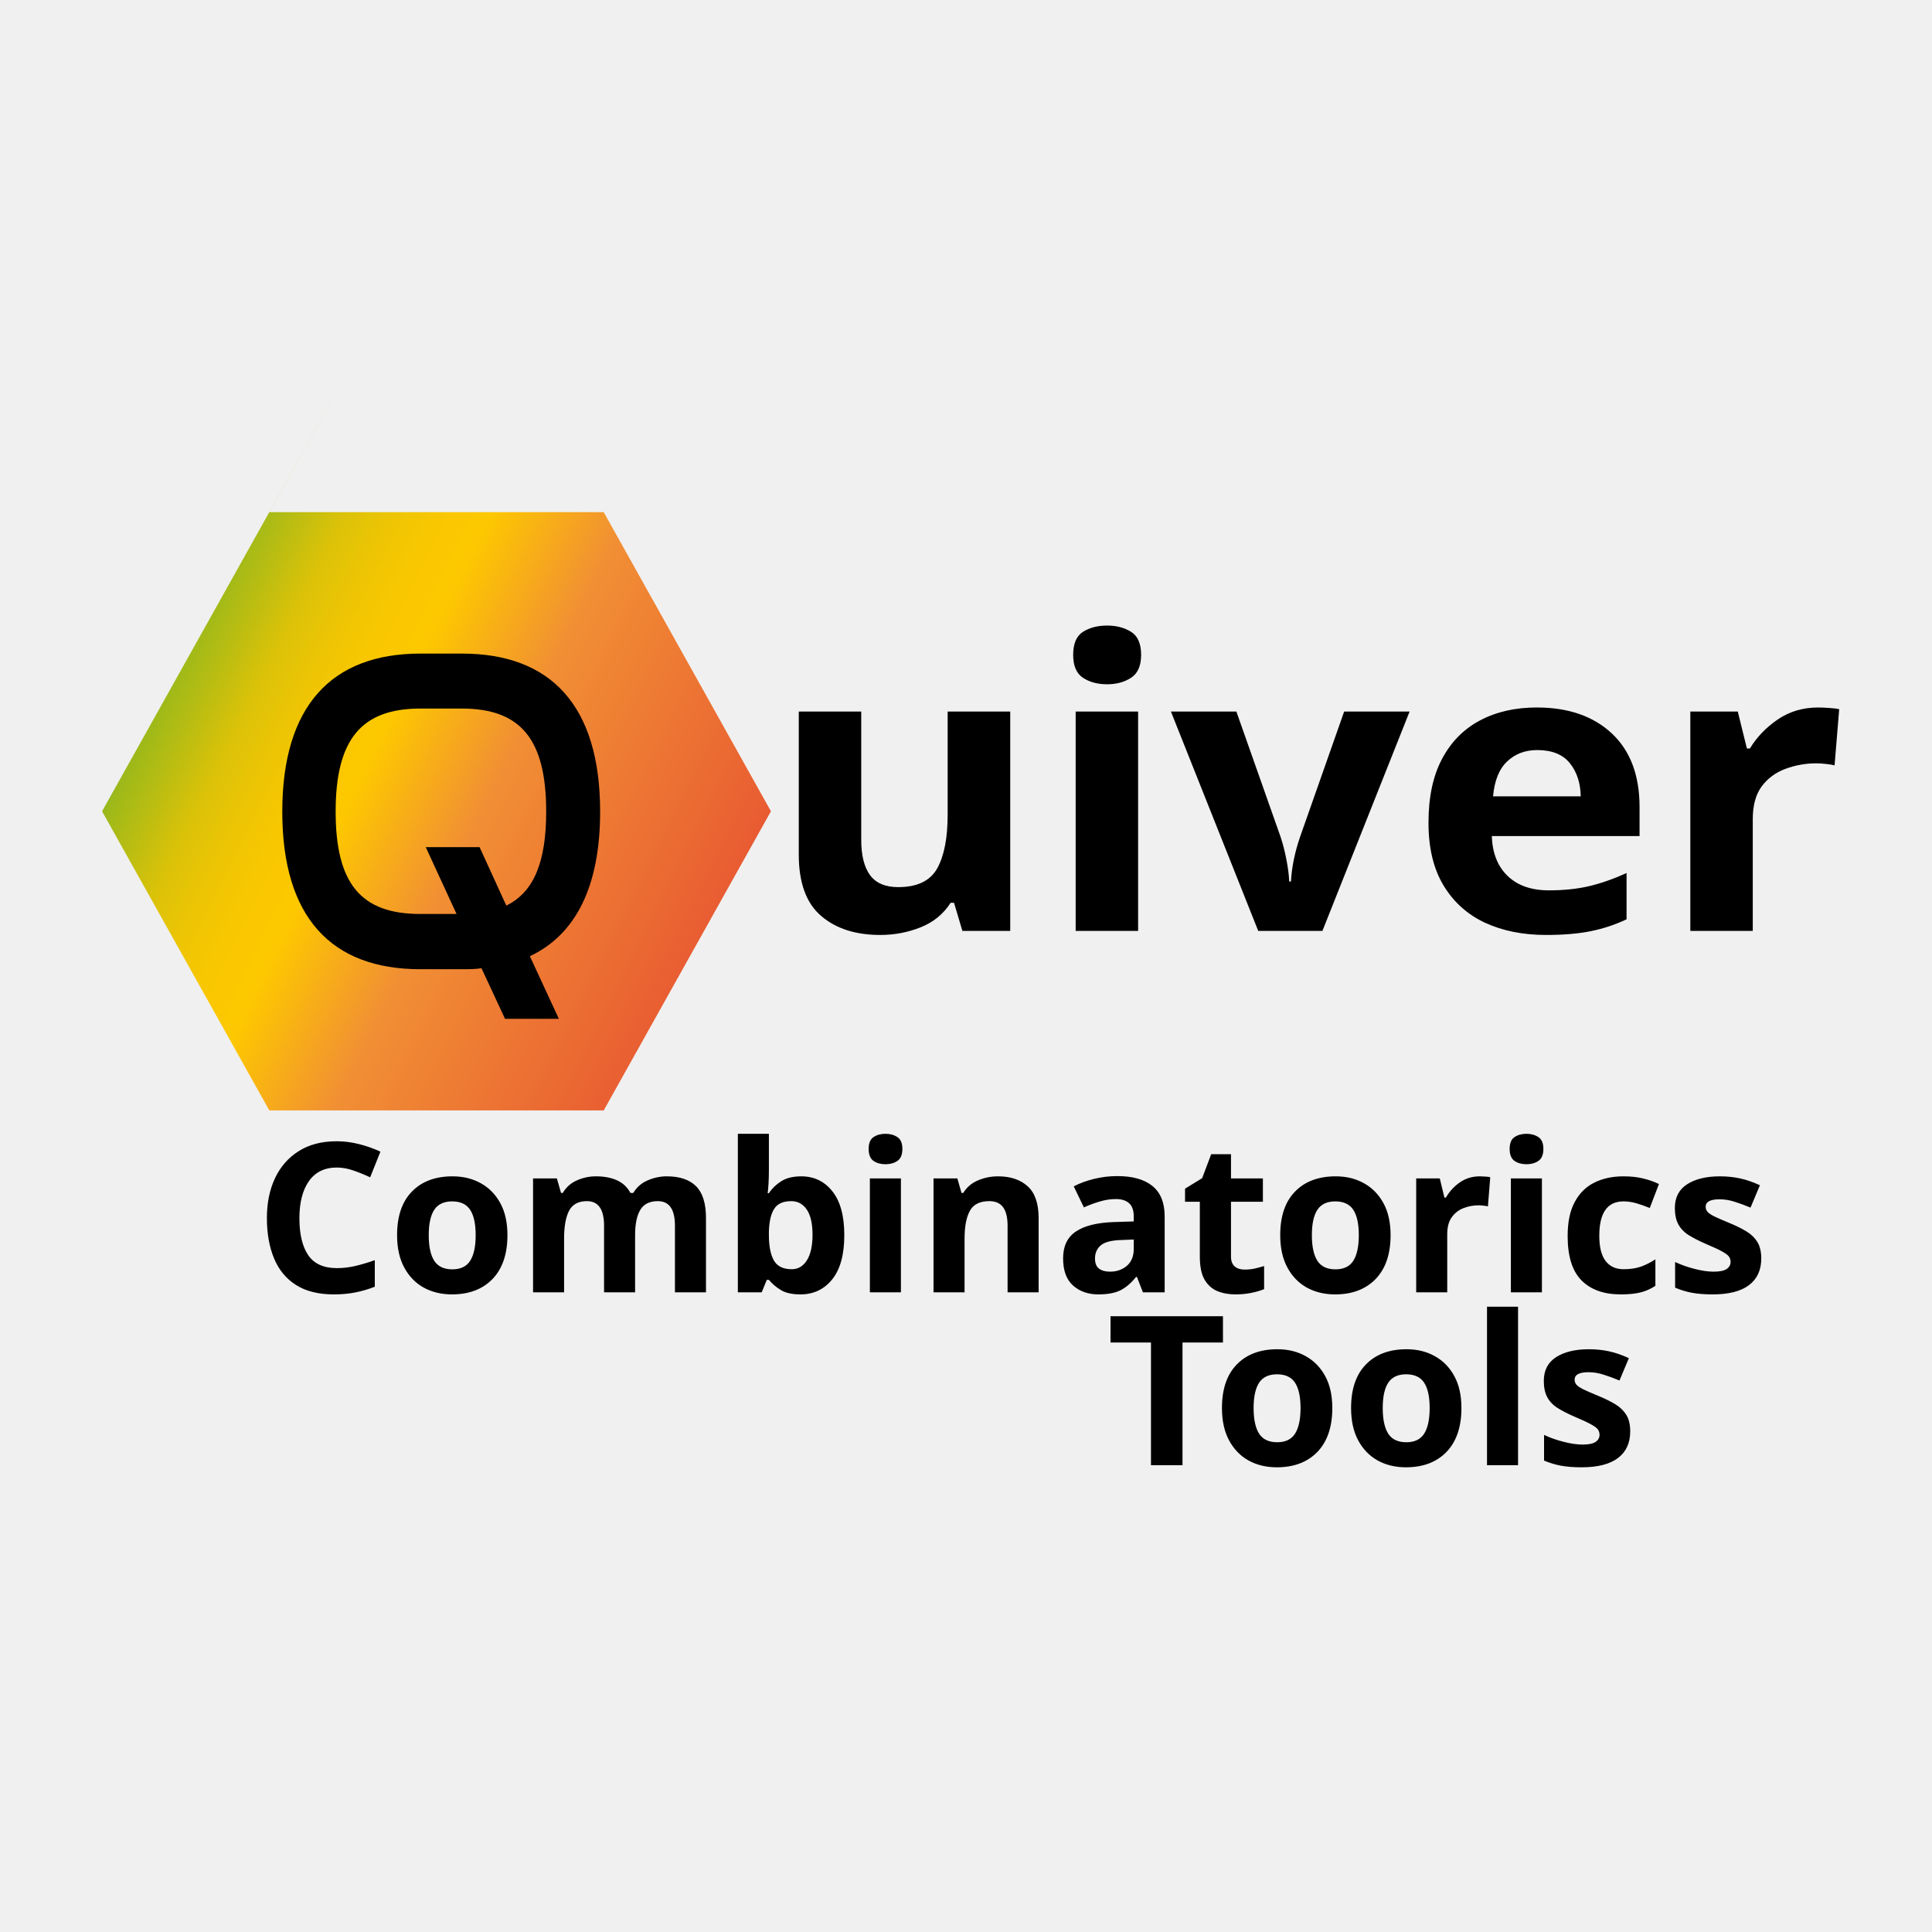
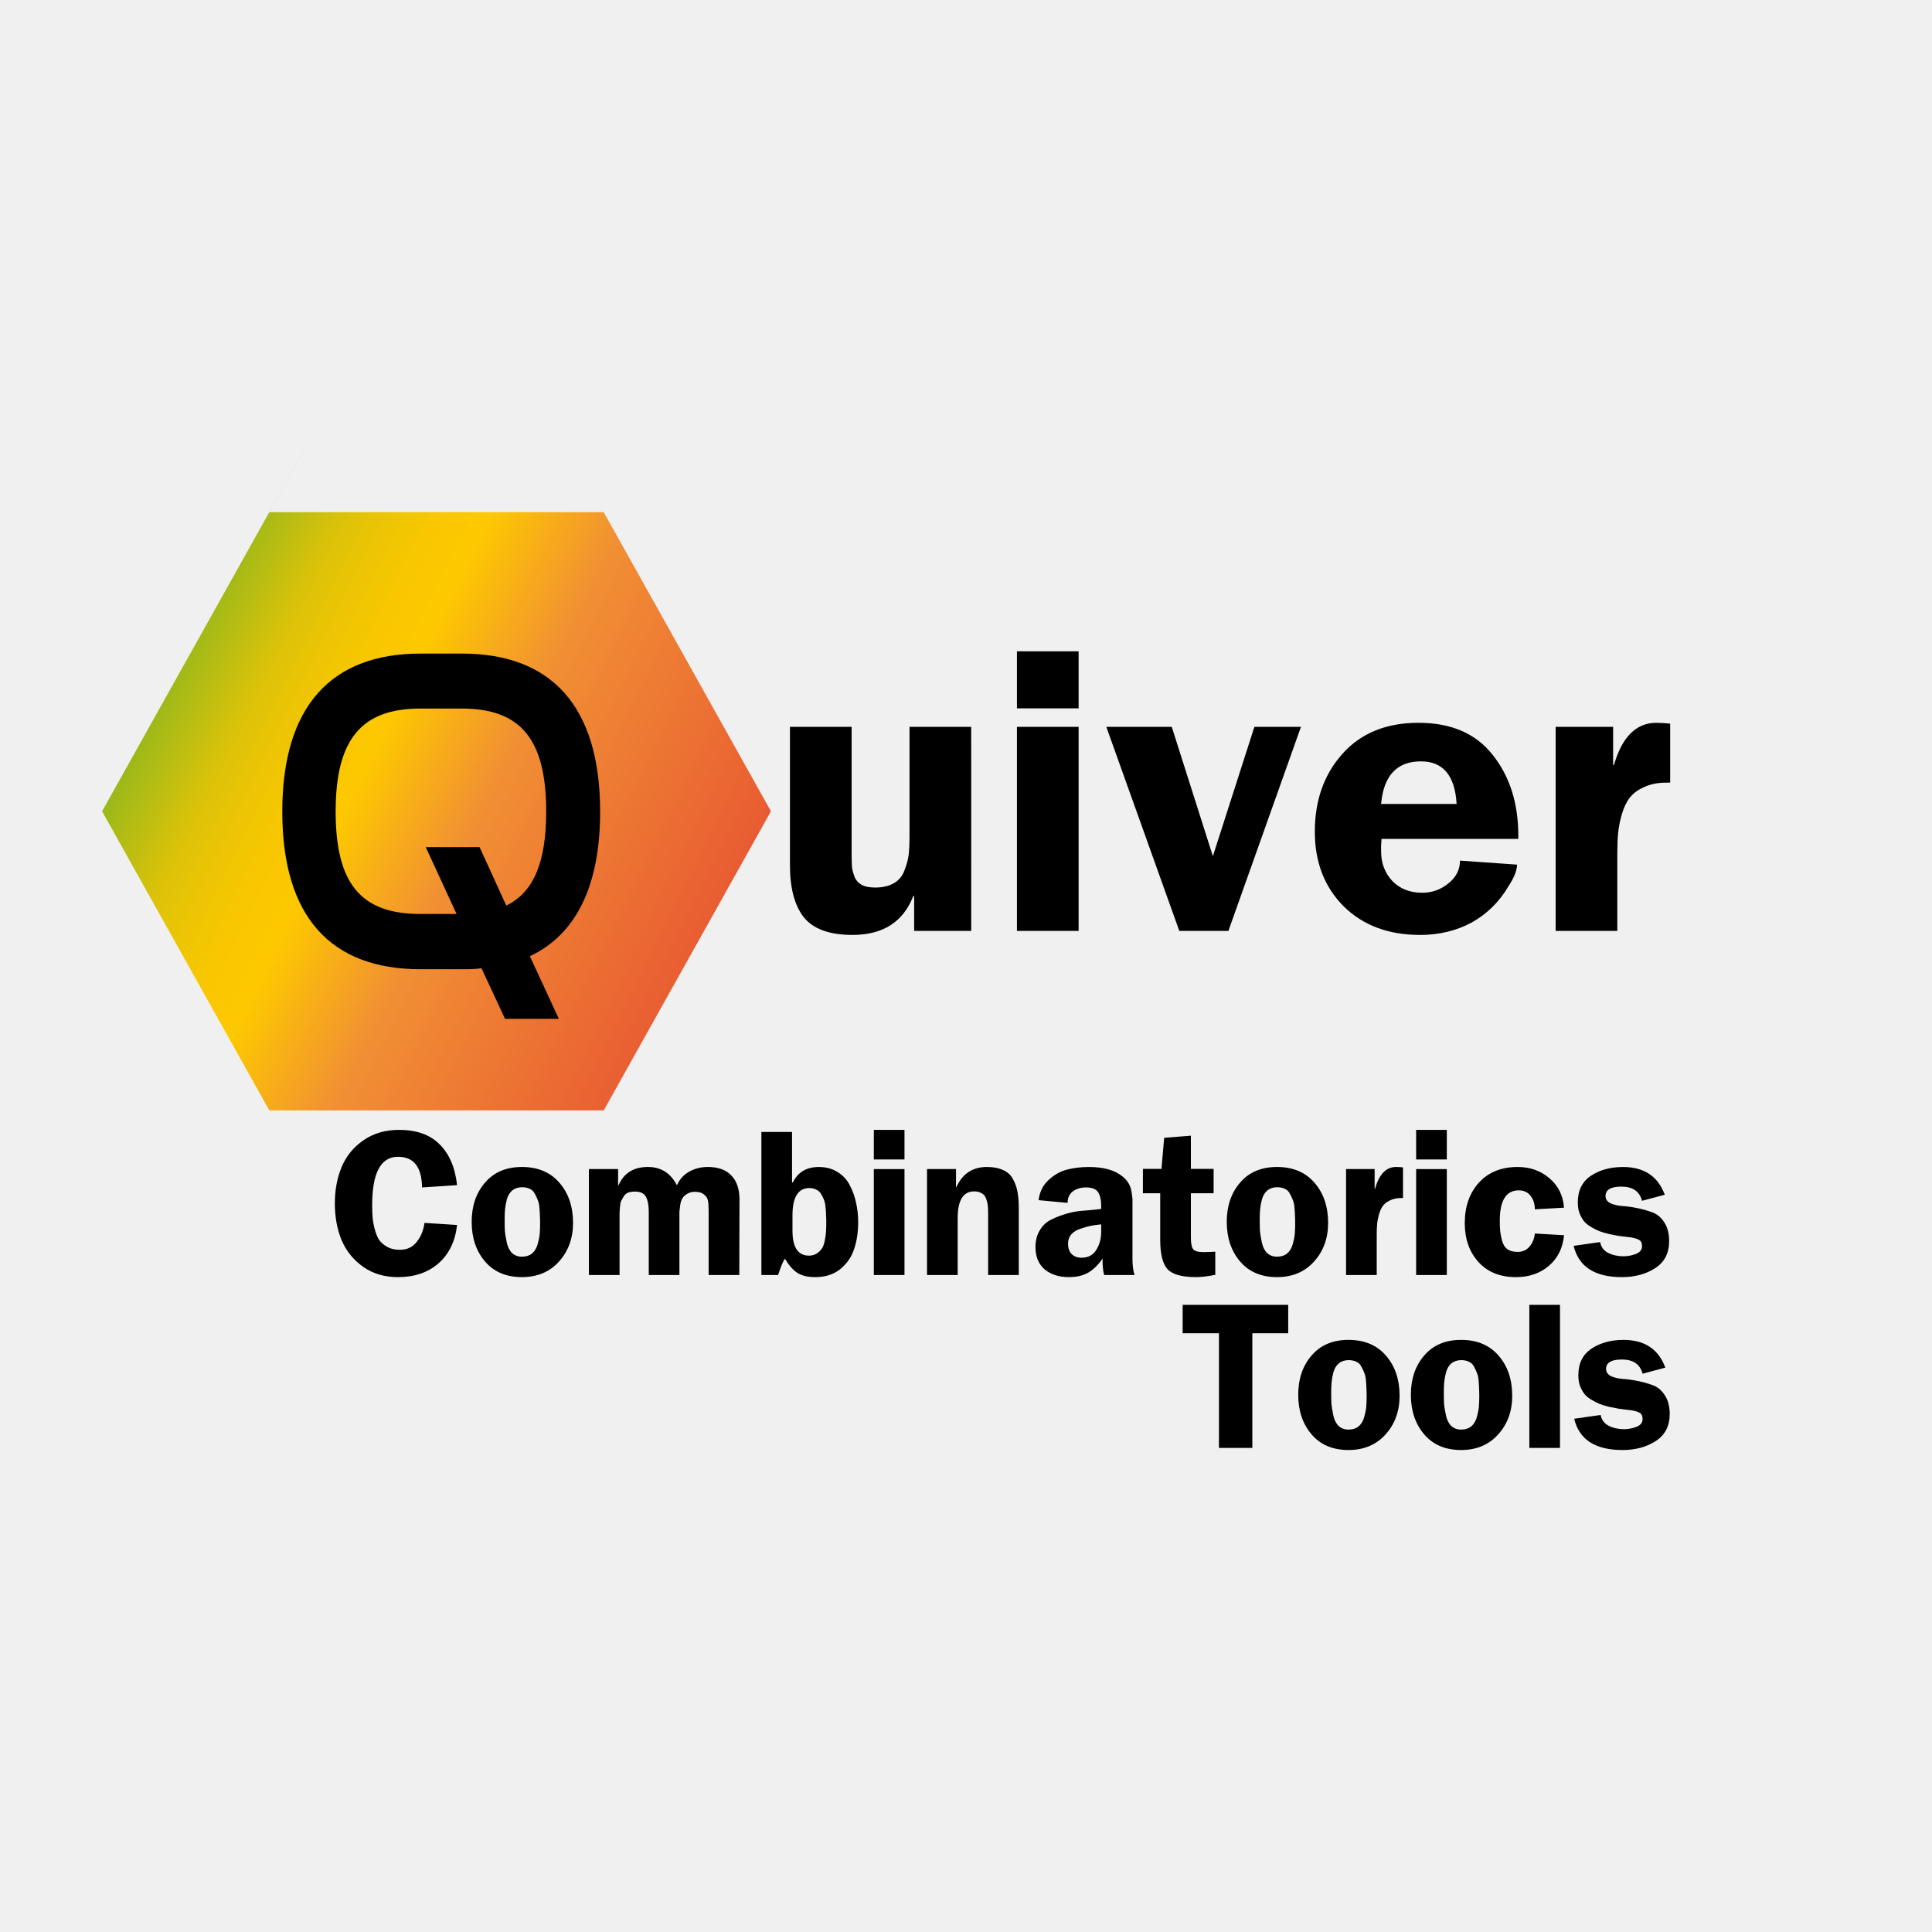
- <svg xmlns="http://www.w3.org/2000/svg" xmlns:xlink="http://www.w3.org/1999/xlink" width="247" height="247" viewBox="0 0 247 247" fill="none" version="1.1" id="svg42">
+ <svg xmlns="http://www.w3.org/2000/svg" width="247" height="247" viewBox="0 0 247 247" fill="none" version="1.1" id="svg42">
  <defs id="defs42">
-     <linearGradient id="linearGradient15">
-       <stop style="stop-color:#000000;stop-opacity:1;" offset="0" id="stop16" />
-       <stop style="stop-color:#000000;stop-opacity:0;" offset="1" id="stop17" />
-     </linearGradient>
    <linearGradient id="paint0_linear_8_5318" x1="24.296" y1="32.465" x2="85.775" y2="63.885" gradientUnits="userSpaceOnUse">
      <stop stop-color="#195568" id="stop30" />
      <stop offset="0.3" stop-color="#3AAA35" id="stop31" />
      <stop offset="0.31" stop-color="#42AB32" id="stop32" />
      <stop offset="0.34" stop-color="#73B225" id="stop33" />
      <stop offset="0.37" stop-color="#9DB919" id="stop34" />
      <stop offset="0.41" stop-color="#C0BE10" id="stop35" />
      <stop offset="0.44" stop-color="#DAC209" id="stop36" />
      <stop offset="0.48" stop-color="#EDC504" id="stop37" />
      <stop offset="0.52" stop-color="#F9C701" id="stop38" />
      <stop offset="0.56" stop-color="#FDC800" id="stop39" />
      <stop offset="0.67" stop-color="#F18F34" id="stop40" />
      <stop offset="0.89" stop-color="#E95F32" id="stop41" />
      <stop offset="1" stop-color="#E3312D" id="stop42" />
    </linearGradient>
    <clipPath id="clip0_8_5318">
      <rect width="247" height="72" fill="#ffffff" id="rect42" x="0" y="0" />
    </clipPath>
-     <radialGradient xlink:href="#linearGradient15" id="radialGradient17" cx="131.518" cy="121.996" fx="131.518" fy="121.996" r="39.652" gradientTransform="matrix(1.405966,0,0,0.4846379,-31.01688,44.4933)" gradientUnits="userSpaceOnUse" />
  </defs>
  <rect style="fill:#000000;fill-opacity:1;stroke-width:2.12" id="rect57" width="46.587" height="57.208" x="33.522" y="77.24" />
  <g clip-path="url(#clip0_8_5318)" id="g30" transform="matrix(2.053091,0,0,2.124702,-72.46381,-11.01808)">
    <path d="m 52.064,36.004 c 11.534,-19.937 11.542,-19.95 0,-0.007 z M 41.651,54.002 4.649,79.616 Z M 72.889,36.004 H 52.064 L 41.651,54.002 52.064,72 H 72.889 L 83.302,54.002 Z m -4.601,26.715 1.806,3.769 h -3.352 l -1.464,-3.042 c -0.394,0.059 -0.788,0.059 -1.212,0.059 h -2.594 c -5.552,0 -8.599,-3.123 -8.599,-9.481 0,-6.358 3.07,-9.511 8.599,-9.511 h 2.594 c 5.522,0 8.599,3.123 8.599,9.511 0,4.503 -1.524,7.404 -4.37,8.695 z m 1.018,-8.695 c 0,3.012 -0.758,4.837 -2.482,5.653 l -1.665,-3.517 h -3.352 l 1.918,4.021 h -2.26 c -3.694,0 -5.269,-1.825 -5.269,-6.165 0,-4.34 1.605,-6.195 5.269,-6.195 h 2.594 c 3.664,0 5.247,1.855 5.247,6.195 z" fill="url(#paint0_linear_8_5318)" id="path1" style="fill:url(#paint0_linear_8_5318)" />
  </g>
-   <text xml:space="preserve" style="font-style:normal;font-variant:normal;font-weight:bold;font-stretch:normal;font-size:26.667px;font-family:UnYetgul;-inkscape-font-specification:'UnYetgul Bold';writing-mode:lr-tb;direction:ltr;fill:#000000;stroke:none;stroke-width:1.406;stroke-opacity:0.791" x="32.576" y="165.217" id="text1">
-     <tspan id="tspan1" x="32.576" y="165.217" style="font-style:normal;font-variant:normal;font-weight:bold;font-stretch:normal;font-size:26.667px;font-family:UnYetgul;-inkscape-font-specification:'UnYetgul Bold';fill:#000000;fill-opacity:1;stroke:none;stroke-width:1.406;stroke-opacity:1">Combinatorics</tspan>
-   </text>
-   <text xml:space="preserve" style="font-size:44.991px;writing-mode:lr-tb;direction:ltr;fill:#000000;fill-opacity:1;stroke:url(#radialGradient17);stroke-width:1.376;stroke-dasharray:none" x="95.996" y="121.621" id="text42" transform="scale(1.021894,0.9785746)">
-     <tspan id="tspan42" x="95.996" y="121.621" style="font-style:normal;font-variant:normal;font-weight:bold;font-stretch:normal;font-size:52.489px;font-family:UnYetgul;-inkscape-font-specification:UnYetgul;fill:#000000;fill-opacity:1;stroke:none;stroke-width:1.376;stroke-dasharray:none">uiver</tspan>
-     <tspan x="95.996" y="178.487" style="font-style:normal;font-variant:normal;font-weight:normal;font-stretch:normal;font-size:44.991px;font-family:UnYetgul;-inkscape-font-specification:'UnYetgul Bold';fill:#000000;fill-opacity:1;stroke:url(#radialGradient17);stroke-width:1.376;stroke-dasharray:none" id="tspan59" />
-   </text>
-   <text xml:space="preserve" style="font-size:26.667px;font-family:UnYetgul;-inkscape-font-specification:UnYetgul;writing-mode:lr-tb;direction:ltr;fill:#000000;stroke-width:0.979;stroke-opacity:0.791" x="141.447" y="187.322" id="text2">
-     <tspan id="tspan2" x="141.447" y="187.322" style="font-style:normal;font-variant:normal;font-weight:bold;font-stretch:normal;font-size:26.667px;font-family:UnYetgul;-inkscape-font-specification:'UnYetgul Bold'">Tools</tspan>
-   </text>
+   <path style="font-weight:bold;font-size:26.667px;font-family:UnYetgul;-inkscape-font-specification:'UnYetgul Bold';fill:#000000;stroke-width:1.406" d="m 58.435,156.609 q -0.347,3.12 -2.373,4.907 -2.027,1.76 -5.173,1.76 -2.613,0 -4.48,-1.333 -1.867,-1.333 -2.747,-3.413 -0.853,-2.107 -0.853,-4.667 0,-2.613 0.88,-4.693 0.88,-2.08 2.773,-3.387 1.92,-1.333 4.56,-1.333 3.333,0 5.173,1.84 1.867,1.84 2.24,5.227 l -4.48,0.293 q -0.053,-3.92 -3.067,-3.92 -3.307,0 -3.307,6.16 0,0.88 0.053,1.573 0.053,0.667 0.267,1.493 0.213,0.827 0.56,1.387 0.373,0.533 1.04,0.907 0.667,0.373 1.6,0.373 1.387,0 2.16,-0.987 0.8,-0.987 1.013,-2.453 z m 14.827,-0.267 q 0,2.96 -1.813,4.96 -1.787,1.973 -4.72,1.973 -3.013,0 -4.72,-2 -1.707,-2 -1.707,-5.067 0,-3.04 1.707,-5.013 1.707,-2 4.72,-2 3.067,0 4.8,2.027 1.733,2 1.733,5.12 z m -4.213,0.027 q 0,-0.667 -0.027,-0.96 0,-0.293 -0.053,-0.96 -0.053,-0.667 -0.213,-1.013 -0.133,-0.373 -0.373,-0.8 -0.213,-0.453 -0.64,-0.64 -0.427,-0.213 -0.987,-0.213 -0.747,0 -1.253,0.4 -0.48,0.4 -0.693,1.12 -0.187,0.72 -0.24,1.28 -0.053,0.56 -0.053,1.333 0,0.88 0.027,1.44 0.053,0.56 0.24,1.467 0.187,0.88 0.667,1.36 0.507,0.48 1.28,0.48 0.773,0 1.28,-0.4 0.507,-0.427 0.72,-1.173 0.213,-0.747 0.267,-1.333 0.053,-0.587 0.053,-1.387 z m 25.467,6.64 h -3.92 v -8.187 q 0,-0.853 -0.08,-1.28 -0.053,-0.453 -0.48,-0.8 -0.4,-0.373 -1.2,-0.373 -0.587,0 -0.987,0.267 -0.4,0.24 -0.587,0.533 -0.187,0.267 -0.293,0.853 -0.08,0.587 -0.107,0.88 0,0.293 0,0.933 v 7.173 h -3.92 v -8.107 q 0,-1.2 -0.347,-1.867 -0.347,-0.693 -1.413,-0.693 -0.507,0 -0.88,0.133 -0.347,0.133 -0.56,0.48 -0.187,0.32 -0.32,0.56 -0.107,0.213 -0.16,0.773 -0.053,0.56 -0.053,0.747 0,0.187 0,0.8 v 7.173 h -3.92 v -13.547 h 3.733 v 2.08 h 0.053 q 1.013,-2.347 3.76,-2.347 2.507,0 3.707,2.347 0.507,-1.147 1.547,-1.733 1.067,-0.613 2.4,-0.613 2,0 3.013,1.093 1.04,1.067 1.04,3.067 z m 15.2,-6.773 q 0,1.893 -0.507,3.413 -0.48,1.52 -1.76,2.587 -1.28,1.04 -3.227,1.04 -1.413,0 -2.267,-0.533 -0.853,-0.56 -1.6,-1.813 -0.32,0.373 -0.88,2.08 h -2.133 v -18.293 h 3.92 v 6.453 h 0.107 q 0.96,-1.973 3.307,-1.973 1.387,0 2.4,0.64 1.04,0.64 1.573,1.707 0.56,1.067 0.8,2.24 0.267,1.173 0.267,2.453 z m -4.08,0 q 0,-0.56 -0.027,-0.88 0,-0.32 -0.053,-0.907 -0.053,-0.613 -0.187,-0.987 -0.133,-0.373 -0.373,-0.773 -0.213,-0.4 -0.613,-0.587 -0.4,-0.213 -0.907,-0.213 -2.16,0 -2.16,3.493 v 1.947 q 0,3.2 2.107,3.2 0.613,0 1.067,-0.32 0.453,-0.32 0.667,-0.72 0.213,-0.4 0.32,-1.067 0.133,-0.693 0.133,-1.093 0.027,-0.427 0.027,-1.093 z m 10,-8 h -3.92 v -3.787 h 3.92 z m 0,14.773 h -3.92 v -13.547 h 3.92 z m 14.613,0 h -3.92 v -7.973 q 0,-0.587 -0.053,-0.987 -0.053,-0.4 -0.213,-0.827 -0.16,-0.453 -0.56,-0.667 -0.373,-0.24 -0.96,-0.24 -2.107,0 -2.107,3.413 v 7.28 h -3.92 v -13.547 h 3.707 v 2.293 h 0.053 q 1.173,-2.56 3.893,-2.56 1.253,0 2.08,0.4 0.853,0.373 1.253,1.147 0.427,0.773 0.587,1.653 0.16,0.853 0.16,2.053 z m 14.8,0 h -3.893 q -0.24,-0.987 -0.187,-2.107 -0.853,1.227 -1.867,1.813 -0.987,0.56 -2.453,0.56 -1.893,0 -3.093,-0.987 -1.173,-1.013 -1.173,-2.853 0,-1.253 0.56,-2.16 0.56,-0.933 1.467,-1.36 0.907,-0.453 2.027,-0.773 1.12,-0.32 2.24,-0.373 1.12,-0.08 2.107,-0.213 v -0.32 q 0,-1.227 -0.4,-1.813 -0.373,-0.613 -1.547,-0.613 -0.987,0 -1.68,0.507 -0.667,0.507 -0.667,1.467 l -3.707,-0.347 q 0.187,-1.547 1.227,-2.533 1.067,-1.013 2.347,-1.36 1.307,-0.347 2.88,-0.347 2.827,0 4.293,1.227 0.4,0.32 0.667,0.72 0.267,0.4 0.373,0.8 0.107,0.4 0.16,0.88 0.08,0.453 0.053,0.907 0,0.427 0,0.933 v 6.32 q 0,1.2 0.267,2.027 z m -4.267,-6.48 q -0.773,0.08 -1.333,0.187 -0.533,0.107 -1.307,0.373 -0.773,0.24 -1.2,0.747 -0.4,0.48 -0.4,1.173 0,0.8 0.453,1.307 0.48,0.48 1.28,0.48 1.253,0 1.867,-0.987 0.64,-0.987 0.64,-2.32 z m 14.587,6.453 q -1.467,0.293 -2.453,0.293 -2.693,0 -3.653,-1.013 -0.933,-1.04 -0.933,-3.733 v -5.973 h -2.213 v -3.12 h 2.373 l 0.347,-3.973 3.413,-0.267 v 4.24 h 2.907 v 3.12 h -2.907 v 5.627 q 0,1.093 0.267,1.493 0.293,0.4 1.333,0.4 0.507,0 1.52,-0.053 z m 14.427,-6.64 q 0,2.96 -1.813,4.96 -1.787,1.973 -4.72,1.973 -3.013,0 -4.72,-2 -1.707,-2 -1.707,-5.067 0,-3.04 1.707,-5.013 1.707,-2 4.72,-2 3.067,0 4.8,2.027 1.733,2 1.733,5.12 z m -4.213,0.027 q 0,-0.667 -0.027,-0.96 0,-0.293 -0.053,-0.96 -0.053,-0.667 -0.213,-1.013 -0.133,-0.373 -0.373,-0.8 -0.213,-0.453 -0.64,-0.64 -0.427,-0.213 -0.987,-0.213 -0.747,0 -1.253,0.4 -0.48,0.4 -0.693,1.12 -0.187,0.72 -0.24,1.28 -0.053,0.56 -0.053,1.333 0,0.88 0.027,1.44 0.053,0.56 0.24,1.467 0.187,0.88 0.667,1.36 0.507,0.48 1.28,0.48 0.773,0 1.28,-0.4 0.507,-0.427 0.72,-1.173 0.213,-0.747 0.267,-1.333 0.053,-0.587 0.053,-1.387 z m 13.787,-3.2 h -0.267 q -0.8,0 -1.387,0.293 -0.587,0.267 -0.907,0.693 -0.32,0.427 -0.507,1.093 -0.187,0.667 -0.24,1.253 -0.053,0.56 -0.053,1.333 v 5.173 h -3.92 v -13.547 h 3.653 v 2.533 h 0.053 q 0.773,-2.8 2.693,-2.8 0.293,0 0.88,0.053 z m 5.6,-4.933 h -3.92 v -3.787 h 3.92 z m 0,14.773 h -3.92 v -13.547 h 3.92 z m 14.987,-5.093 q -0.24,2.48 -1.947,3.92 -1.68,1.44 -4.213,1.44 -3.013,0 -4.773,-1.92 -1.76,-1.947 -1.76,-4.987 0,-3.173 1.813,-5.173 1.813,-2 4.96,-2 2.373,0 4.053,1.44 1.68,1.413 1.867,3.76 l -3.733,0.213 q 0,-1.013 -0.533,-1.707 -0.533,-0.72 -1.52,-0.72 -2.427,0 -2.427,3.867 0,0.853 0.053,1.36 0.053,0.507 0.24,1.227 0.187,0.693 0.667,1.067 0.507,0.347 1.307,0.347 0.96,0 1.52,-0.667 0.587,-0.667 0.693,-1.68 z m 13.44,0.747 q 0,2.32 -1.787,3.467 -1.787,1.147 -4.24,1.147 -5.227,0 -6.187,-4 l 3.387,-0.48 q 0.187,0.96 1.04,1.387 0.853,0.427 1.947,0.427 0.8,0 1.573,-0.293 0.8,-0.32 0.8,-0.987 0,-0.613 -0.4,-0.827 -0.4,-0.213 -1.12,-0.32 -0.08,0 -0.267,-0.027 -0.8,-0.107 -1.253,-0.16 -0.427,-0.08 -1.227,-0.24 -0.773,-0.187 -1.227,-0.373 -0.453,-0.187 -1.04,-0.533 -0.587,-0.347 -0.907,-0.747 -0.32,-0.427 -0.56,-1.013 -0.213,-0.613 -0.213,-1.36 0,-2.293 1.68,-3.413 1.68,-1.12 4.107,-1.12 4.027,0 5.333,3.547 l -2.907,0.773 q -0.48,-1.813 -2.64,-1.813 -2.027,0 -2.027,1.2 0,0.587 0.587,0.907 0.613,0.293 1.52,0.373 0.907,0.053 1.947,0.267 1.067,0.213 1.973,0.56 0.907,0.347 1.493,1.28 0.613,0.933 0.613,2.373 z" id="text1" aria-label="Combinatorics" />
+   <path style="font-weight:bold;font-size:52.489px;font-family:UnYetgul;-inkscape-font-specification:UnYetgul;fill:#000000;stroke-width:1.376" d="m 121.506,121.621 h -7.139 v -4.567 h -0.105 q -1.89,5.091 -7.611,5.091 -4.304,0 -6.089,-2.31 -1.732,-2.31 -1.732,-6.771 V 94.957 h 7.716 v 16.797 q 0,0.997 0.052,1.627 0.105,0.63 0.367,1.312 0.315,0.63 0.892,0.945 0.63,0.315 1.627,0.315 1.417,0 2.362,-0.577 0.945,-0.577 1.312,-1.68 0.42,-1.102 0.525,-2.047 0.105,-0.945 0.105,-2.362 V 94.957 h 7.716 z m 13.437,-29.079 h -7.716 v -7.453 h 7.716 z m 0,29.079 h -7.716 V 94.957 h 7.716 z m 27.819,-26.665 -9.081,26.665 h -6.141 l -9.133,-26.665 h 8.188 l 5.144,16.902 5.196,-16.902 z m 27.189,14.645 h -17.112 q 0,0.262 -0.052,0.787 0,0.525 0,0.84 0,2.31 1.417,3.884 1.417,1.522 3.727,1.522 1.837,0 3.254,-1.207 1.47,-1.207 1.47,-2.992 l 7.139,0.525 q 0,1.102 -1.05,2.782 -1.732,3.097 -4.619,4.777 -2.887,1.627 -6.456,1.627 -5.931,0 -9.553,-3.727 -3.622,-3.779 -3.622,-9.763 0,-6.141 3.464,-10.183 3.464,-4.042 9.501,-4.042 6.141,0 9.291,4.199 3.202,4.199 3.202,10.55 z m -7.716,-4.567 q -0.315,-5.564 -4.462,-5.564 -4.514,0 -4.986,5.564 z m 26.717,-2.782 h -0.525 q -1.575,0 -2.729,0.577 -1.155,0.525 -1.785,1.365 -0.63,0.84 -0.997,2.152 -0.367,1.312 -0.472,2.467 -0.105,1.102 -0.105,2.624 v 10.183 h -7.716 V 94.957 h 7.191 v 4.986 h 0.105 q 1.522,-5.511 5.301,-5.511 0.577,0 1.732,0.105 z" id="text42" transform="scale(1.021894,0.9785746)" aria-label="uiver&#10;" />
+   <path style="font-weight:bold;font-size:26.667px;font-family:UnYetgul;-inkscape-font-specification:'UnYetgul Bold';fill:#000000;stroke-width:0.979;stroke-opacity:0.791" d="m 164.693,170.447 h -4.587 v 14.667 h -4.267 v -14.667 h -4.64 v -3.627 h 13.493 z m 14.24,8 q 0,2.96 -1.813,4.96 -1.787,1.973 -4.72,1.973 -3.013,0 -4.72,-2 -1.707,-2 -1.707,-5.067 0,-3.04 1.707,-5.013 1.707,-2 4.72,-2 3.067,0 4.8,2.027 1.733,2 1.733,5.12 z m -4.213,0.027 q 0,-0.667 -0.027,-0.96 0,-0.293 -0.053,-0.96 -0.053,-0.667 -0.213,-1.013 -0.133,-0.373 -0.373,-0.8 -0.213,-0.453 -0.64,-0.64 -0.427,-0.213 -0.987,-0.213 -0.747,0 -1.253,0.4 -0.48,0.4 -0.693,1.12 -0.187,0.72 -0.24,1.28 -0.053,0.56 -0.053,1.333 0,0.88 0.027,1.44 0.053,0.56 0.24,1.467 0.187,0.88 0.667,1.36 0.507,0.48 1.28,0.48 0.773,0 1.28,-0.4 0.507,-0.427 0.72,-1.173 0.213,-0.747 0.267,-1.333 0.053,-0.587 0.053,-1.387 z m 18.613,-0.027 q 0,2.96 -1.813,4.96 -1.787,1.973 -4.72,1.973 -3.013,0 -4.72,-2 -1.707,-2 -1.707,-5.067 0,-3.04 1.707,-5.013 1.707,-2 4.72,-2 3.067,0 4.8,2.027 1.733,2 1.733,5.12 z m -4.213,0.027 q 0,-0.667 -0.027,-0.96 0,-0.293 -0.053,-0.96 -0.053,-0.667 -0.213,-1.013 -0.133,-0.373 -0.373,-0.8 -0.213,-0.453 -0.64,-0.64 -0.427,-0.213 -0.987,-0.213 -0.747,0 -1.253,0.4 -0.48,0.4 -0.693,1.12 -0.187,0.72 -0.24,1.28 -0.053,0.56 -0.053,1.333 0,0.88 0.027,1.44 0.053,0.56 0.24,1.467 0.187,0.88 0.667,1.36 0.507,0.48 1.28,0.48 0.773,0 1.28,-0.4 0.507,-0.427 0.72,-1.173 0.213,-0.747 0.267,-1.333 0.053,-0.587 0.053,-1.387 z m 10.32,6.64 h -3.92 v -18.293 h 3.92 z m 14.027,-4.347 q 0,2.32 -1.787,3.467 -1.787,1.147 -4.24,1.147 -5.227,0 -6.187,-4 l 3.387,-0.48 q 0.187,0.96 1.04,1.387 0.853,0.427 1.947,0.427 0.8,0 1.573,-0.293 0.8,-0.32 0.8,-0.987 0,-0.613 -0.4,-0.827 -0.4,-0.213 -1.12,-0.32 -0.08,0 -0.267,-0.027 -0.8,-0.107 -1.253,-0.16 -0.427,-0.08 -1.227,-0.24 -0.773,-0.187 -1.227,-0.373 -0.453,-0.187 -1.04,-0.533 -0.587,-0.347 -0.907,-0.747 -0.32,-0.427 -0.56,-1.013 -0.213,-0.613 -0.213,-1.36 0,-2.293 1.68,-3.413 1.68,-1.12 4.107,-1.12 4.027,0 5.333,3.547 l -2.907,0.773 q -0.48,-1.813 -2.64,-1.813 -2.027,0 -2.027,1.2 0,0.587 0.587,0.907 0.613,0.293 1.52,0.373 0.907,0.053 1.947,0.267 1.067,0.213 1.973,0.56 0.907,0.347 1.493,1.28 0.613,0.933 0.613,2.373 z" id="text2" aria-label="Tools" />
</svg>
